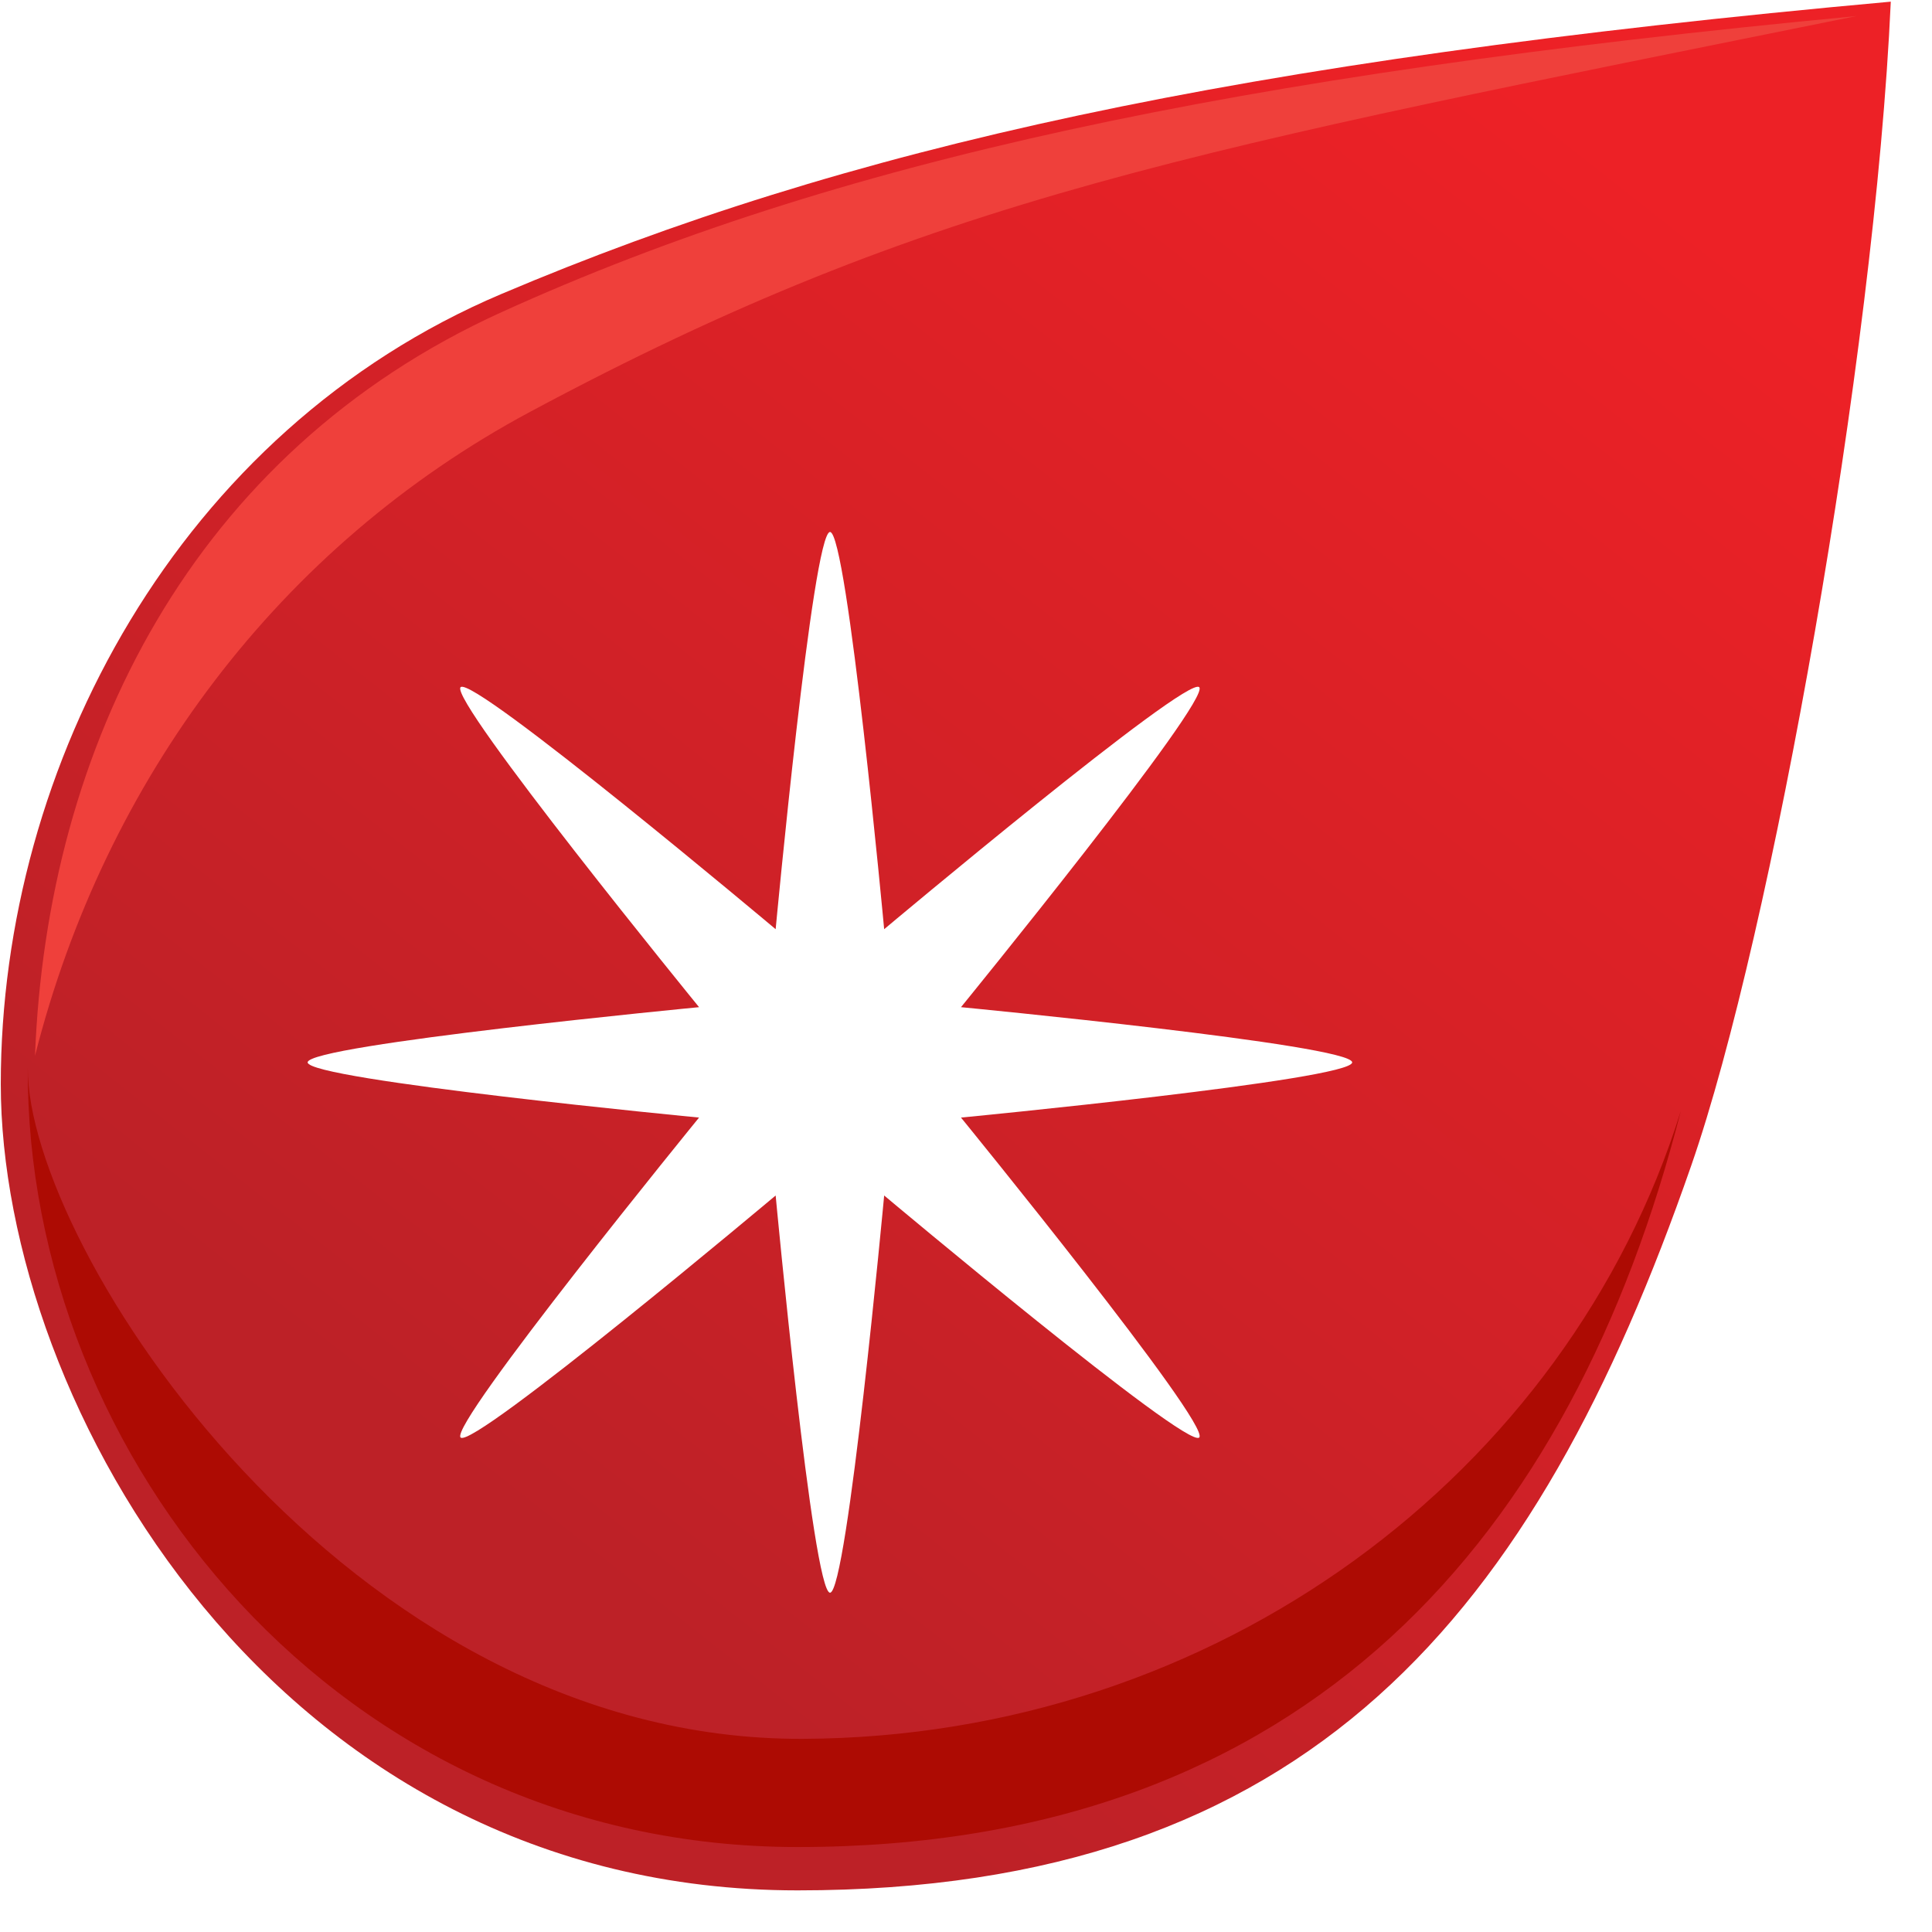
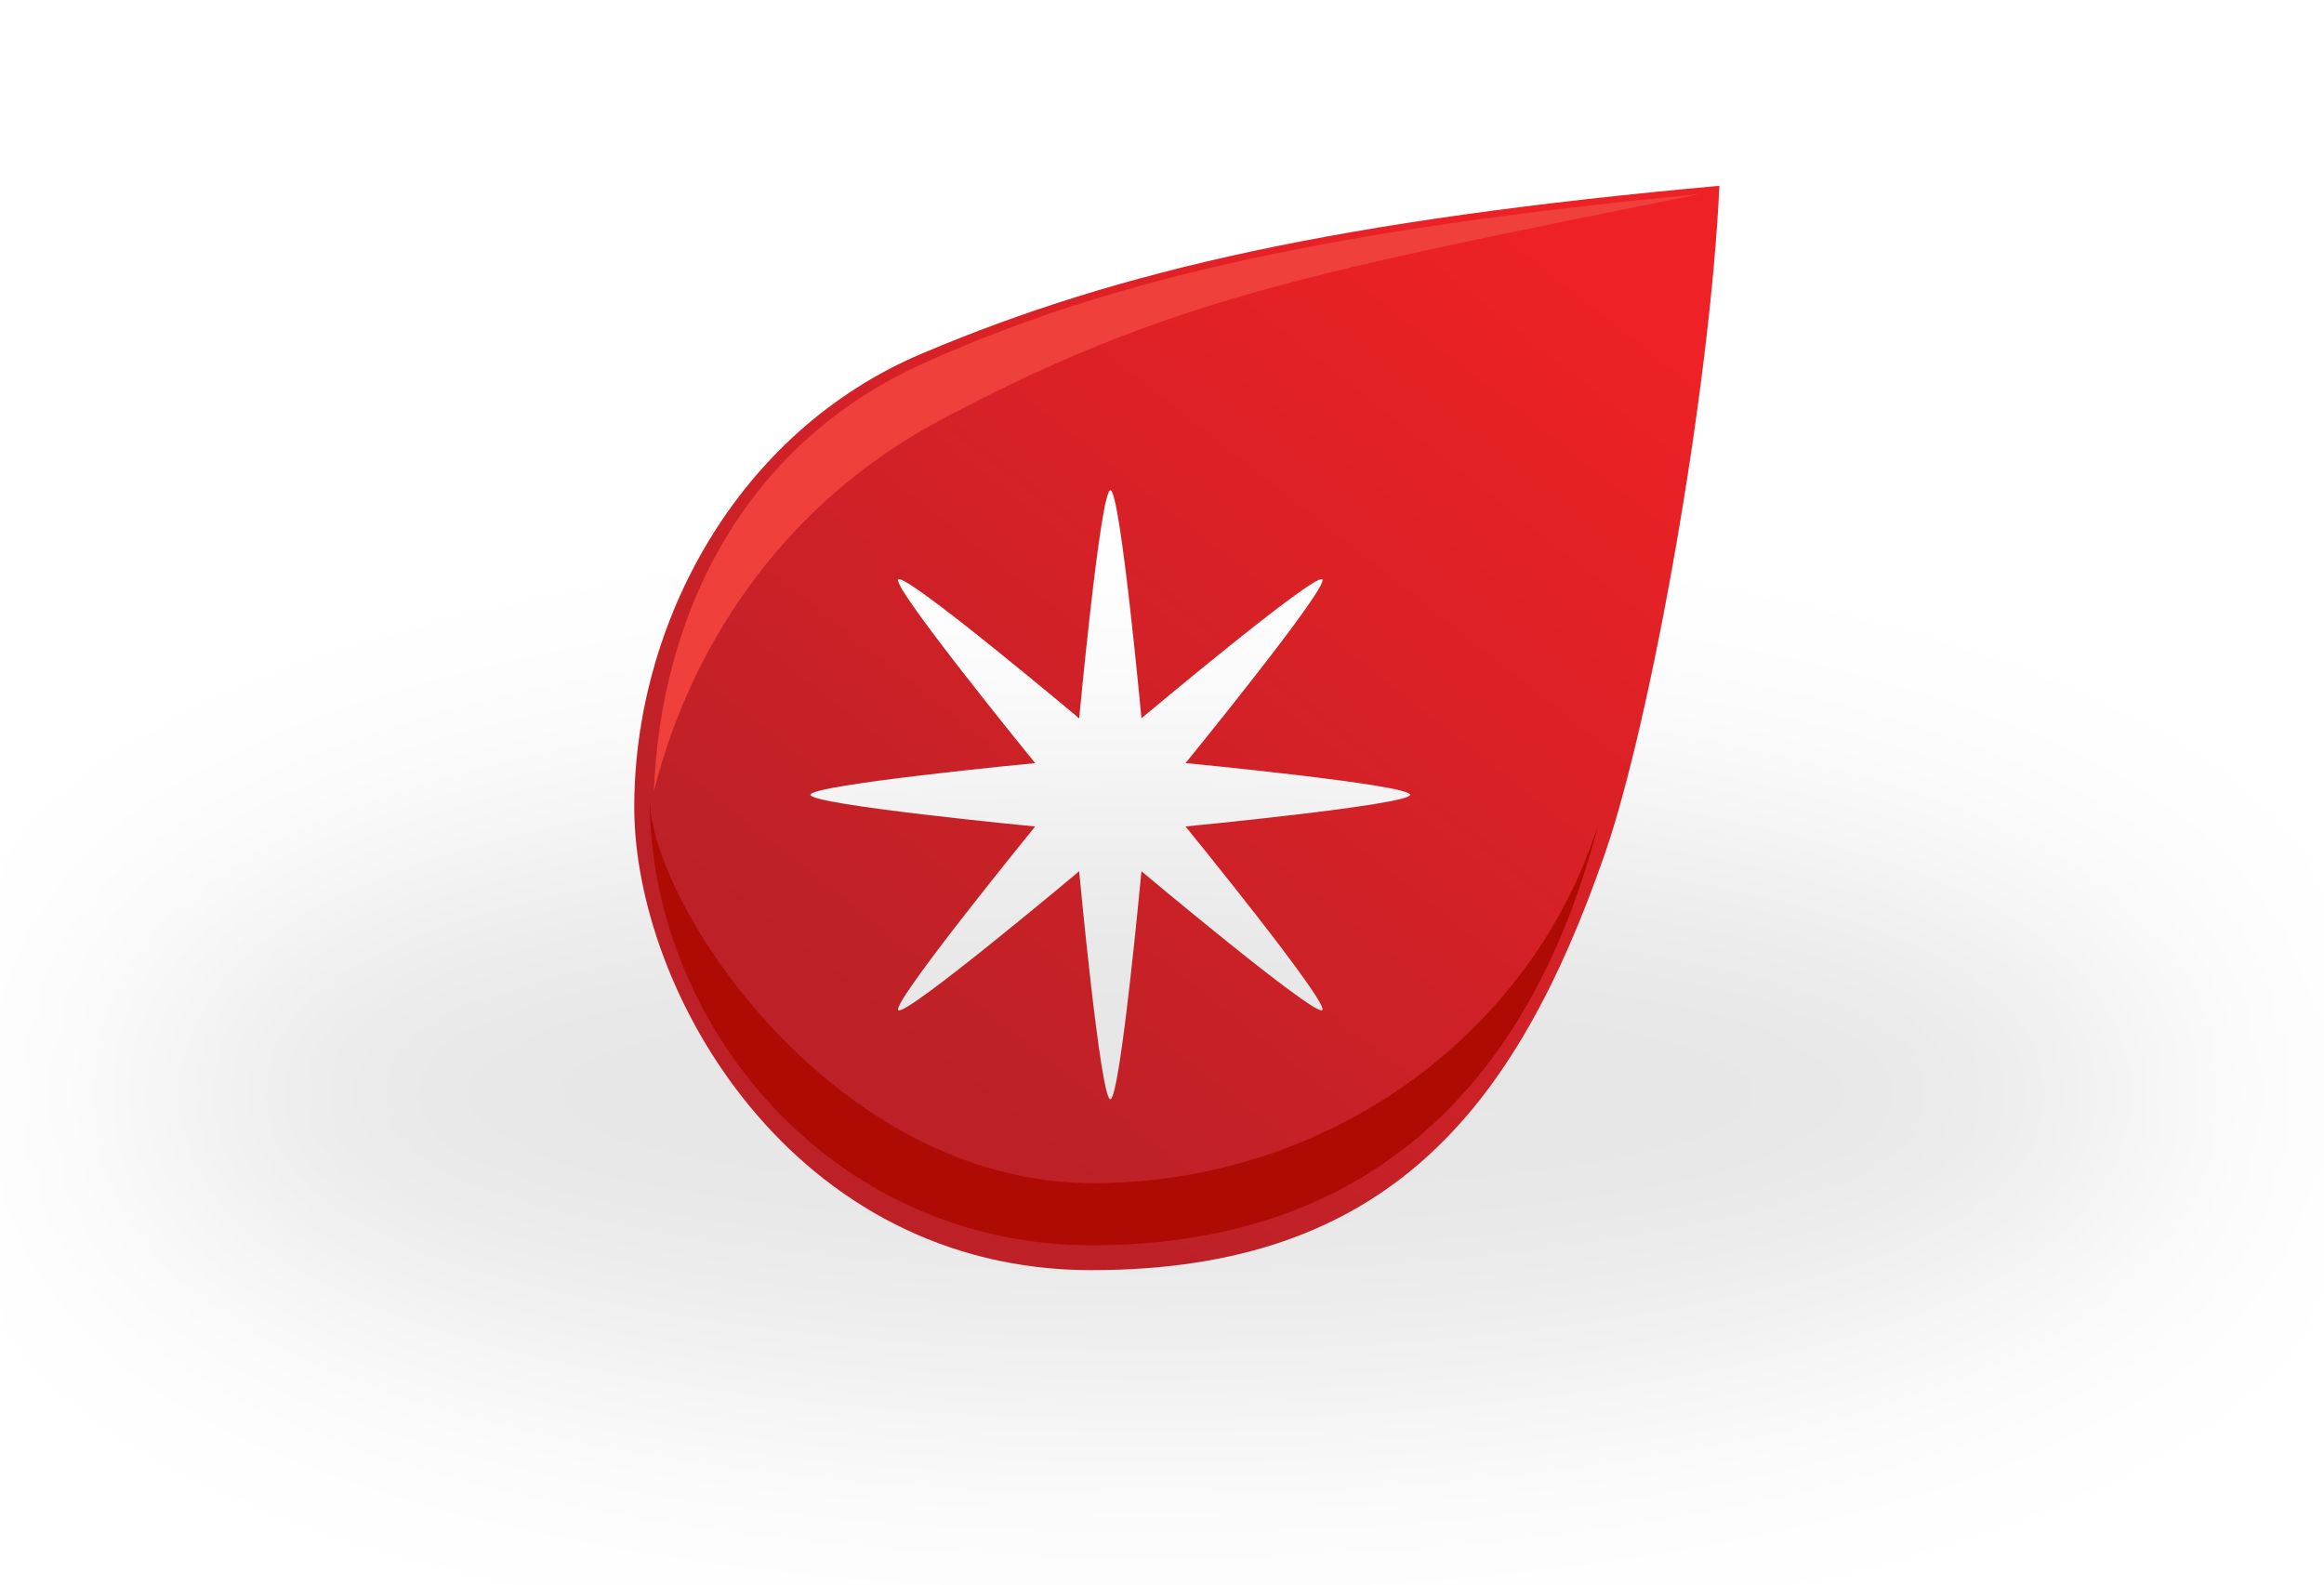
- <svg xmlns="http://www.w3.org/2000/svg" width="42px" height="42px" viewBox="0 0 42 42" version="1.1">
+ <svg xmlns="http://www.w3.org/2000/svg" width="88" height="60" viewBox="0 0 88 60">
  <defs>
-     <linearGradient x1="83.33%" y1="6.256%" x2="25.866%" y2="79.226%" id="linearGradient-1">
+     <filter x="-50%" y="-50%" width="200%" height="200%" filterUnits="objectBoundingBox" id="a">
+       <feGaussianBlur stdDeviation="5.09" in="SourceGraphic" result="blur" />
+     </filter>
+     <linearGradient x1="83.33%" y1="6.256%" x2="25.866%" y2="79.226%" id="b">
      <stop stop-color="#ED2126" offset="0%" />
      <stop stop-color="#BD2127" offset="100%" />
    </linearGradient>
  </defs>
-   <g id="Page-1" stroke="none" stroke-width="1" fill="none" fill-rule="evenodd">
-     <g id="compass">
-       <path d="M17.34,41.095 C5.989,41.095 0.017,30.506 0.017,23.565 C0.017,16.624 3.892,9.358 10.905,6.389 C18.396,3.212 26.82,1.33 41.104,0.036 C40.752,7.8 38.505,20.337 36.769,25.33 C33.378,35.095 28.462,41.095 17.34,41.095 Z M16.862,20.2 C16.862,20.2 10.281,14.671 10.013,14.939 C9.751,15.212 15.197,21.895 15.197,21.895 C15.197,21.895 6.688,22.713 6.688,23.095 C6.688,23.476 15.197,24.295 15.197,24.295 C15.197,24.295 9.751,30.977 10.013,31.25 C10.281,31.518 16.862,25.989 16.862,25.989 C16.862,25.989 17.669,34.624 18.044,34.624 C18.419,34.624 19.221,25.989 19.221,25.989 C19.221,25.989 25.807,31.518 26.07,31.25 C26.337,30.977 20.891,24.295 20.891,24.295 C20.891,24.295 29.395,23.476 29.395,23.095 C29.395,22.713 20.891,21.895 20.891,21.895 C20.891,21.895 26.337,15.212 26.07,14.939 C25.807,14.671 19.221,20.2 19.221,20.2 C19.221,20.2 18.419,11.565 18.044,11.565 C17.669,11.565 16.862,20.2 16.862,20.2 L16.862,20.2 Z" id="Shape" fill="url(#linearGradient-1)" />
-       <path d="M40.36,0.349 C26.762,1.639 18.117,3.511 10.908,6.784 C4.171,9.843 1.019,16.237 0.761,22.952 C2.281,16.952 6.071,11.874 11.526,8.952 C20.308,4.247 25.931,3.267 40.36,0.349 L40.36,0.349 Z" id="Shape" fill="#EF403B" />
-       <path d="M0.604,23.212 C0.583,27.095 7.508,37.844 17.458,37.801 C26.448,37.761 34.081,32.036 36.539,24.153 C34.194,33.33 28.462,40.153 17.34,40.153 C7.391,40.153 0.558,31.683 0.604,23.212 L0.604,23.212 Z" id="Shape" fill="#AD0B03" />
-     </g>
+   <g fill="none" fill-rule="evenodd">
+     <path d="M38.743 22.825c21.397 0 38.743-5.11 38.743-11.412C77.486 5.11 60.14 0 38.743 0 17.346 0 0 5.11 0 11.413s17.346 11.412 38.743 11.412z" transform="translate(5 30)" fill-opacity=".1" filter="url(#a)" fill="#000" />
+     <path d="M17.34 41.095C5.99 41.095.017 30.505.017 23.565c0-6.94 3.875-14.207 10.888-17.176 7.49-3.178 15.915-5.06 30.2-6.354-.353 7.764-2.6 20.3-4.336 25.294-3.392 9.765-8.308 15.765-19.43 15.765zM16.862 20.2s-6.58-5.53-6.85-5.26c-.26.272 5.185 6.955 5.185 6.955s-8.51.818-8.51 1.2c0 .38 8.51 1.2 8.51 1.2s-5.446 6.682-5.184 6.955c.268.268 6.85-5.26 6.85-5.26s.806 8.634 1.18 8.634c.376 0 1.178-8.635 1.178-8.635s6.587 5.528 6.85 5.26c.267-.273-5.18-6.955-5.18-6.955s8.505-.82 8.505-1.2c0-.382-8.504-1.2-8.504-1.2s5.447-6.683 5.18-6.956c-.263-.27-6.85 5.26-6.85 5.26s-.8-8.635-1.176-8.635c-.375 0-1.182 8.635-1.182 8.635z" id="Shape" fill="url(#b)" transform="translate(24 7)" />
+     <path d="M64.36 7.35c-13.598 1.29-22.243 3.16-29.452 6.434-6.737 3.06-9.89 9.453-10.147 16.168 1.52-6 5.31-11.078 10.766-14 8.782-4.705 14.405-5.685 28.834-8.603z" id="Shape" fill="#EF403B" />
+     <path d="M24.604 30.212c-.02 3.883 6.904 14.632 16.854 14.59 8.99-.04 16.623-5.766 19.08-13.65-2.344 9.178-8.076 16-19.198 16-9.95 0-16.782-8.47-16.736-16.94z" fill="#AD0B03" />
  </g>
</svg>
